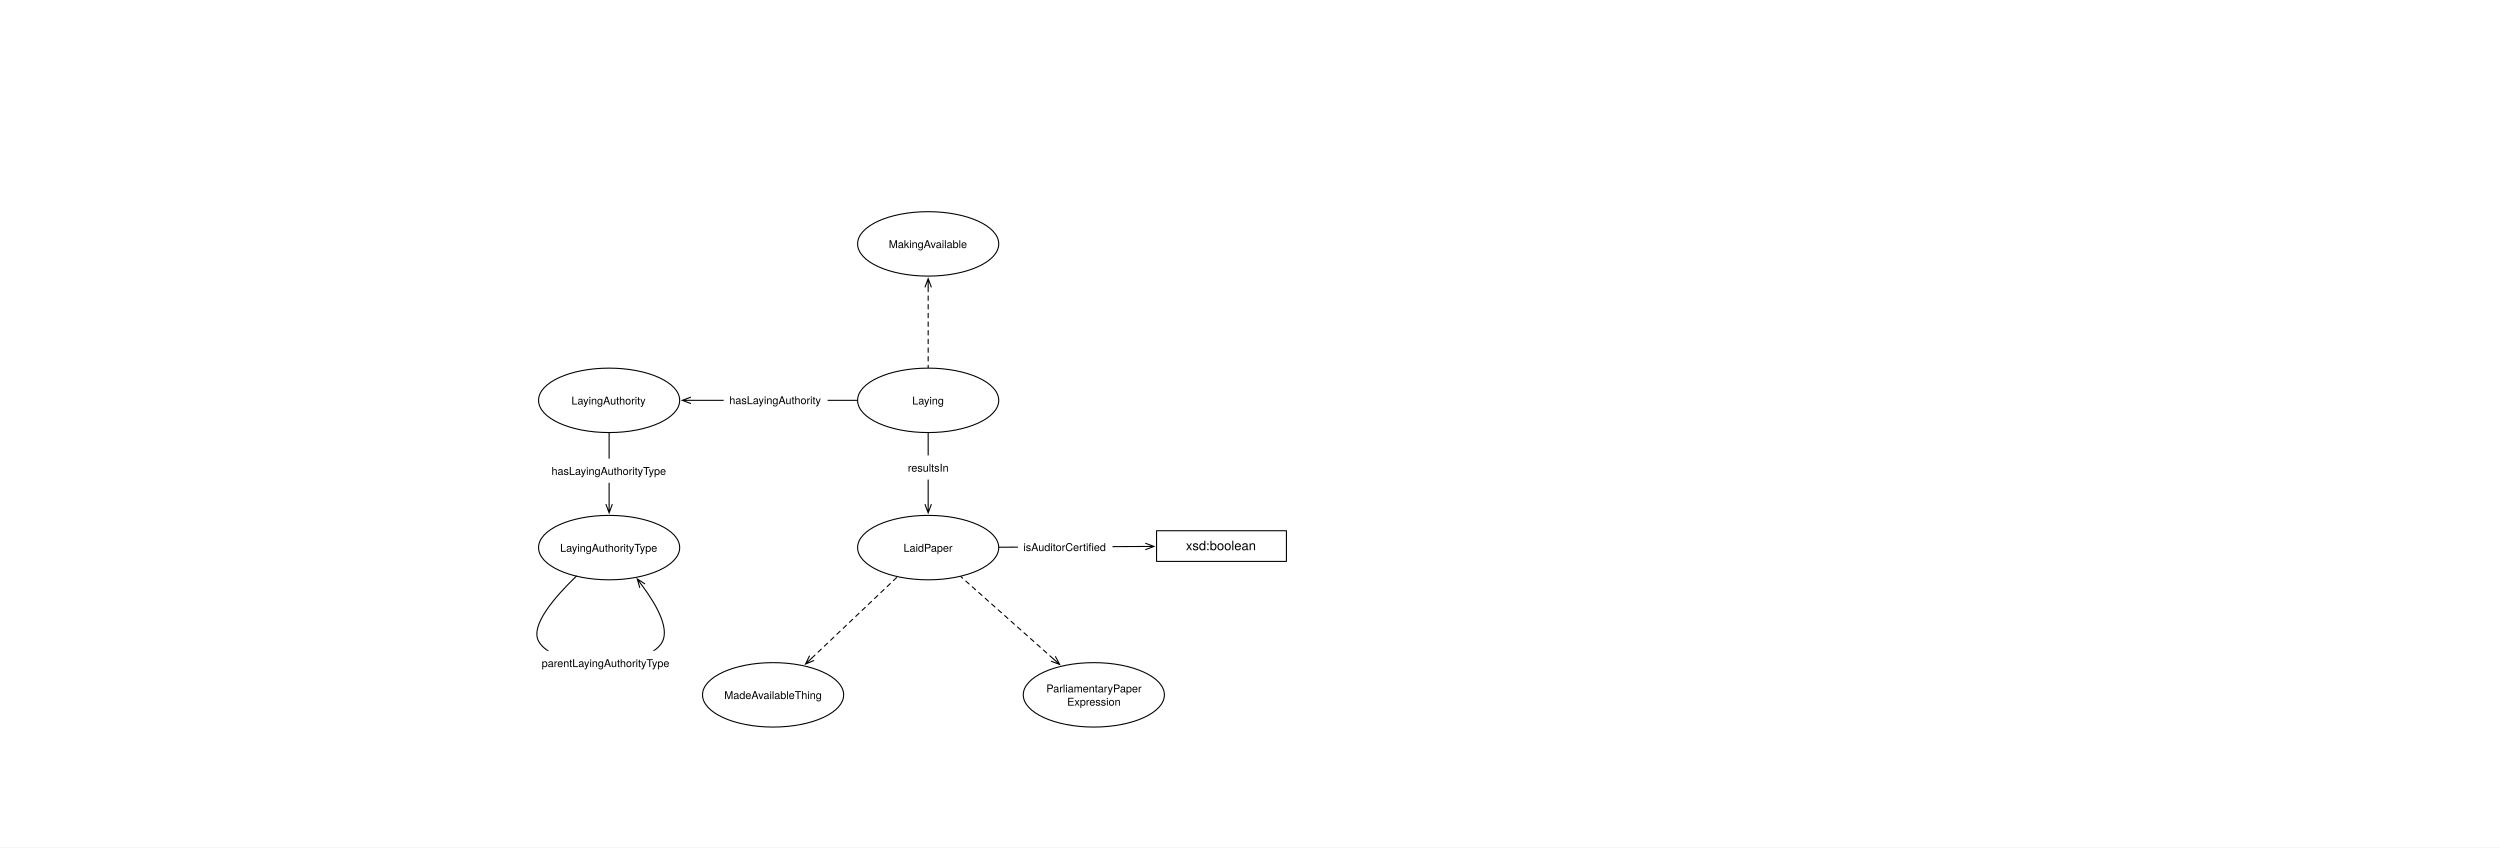
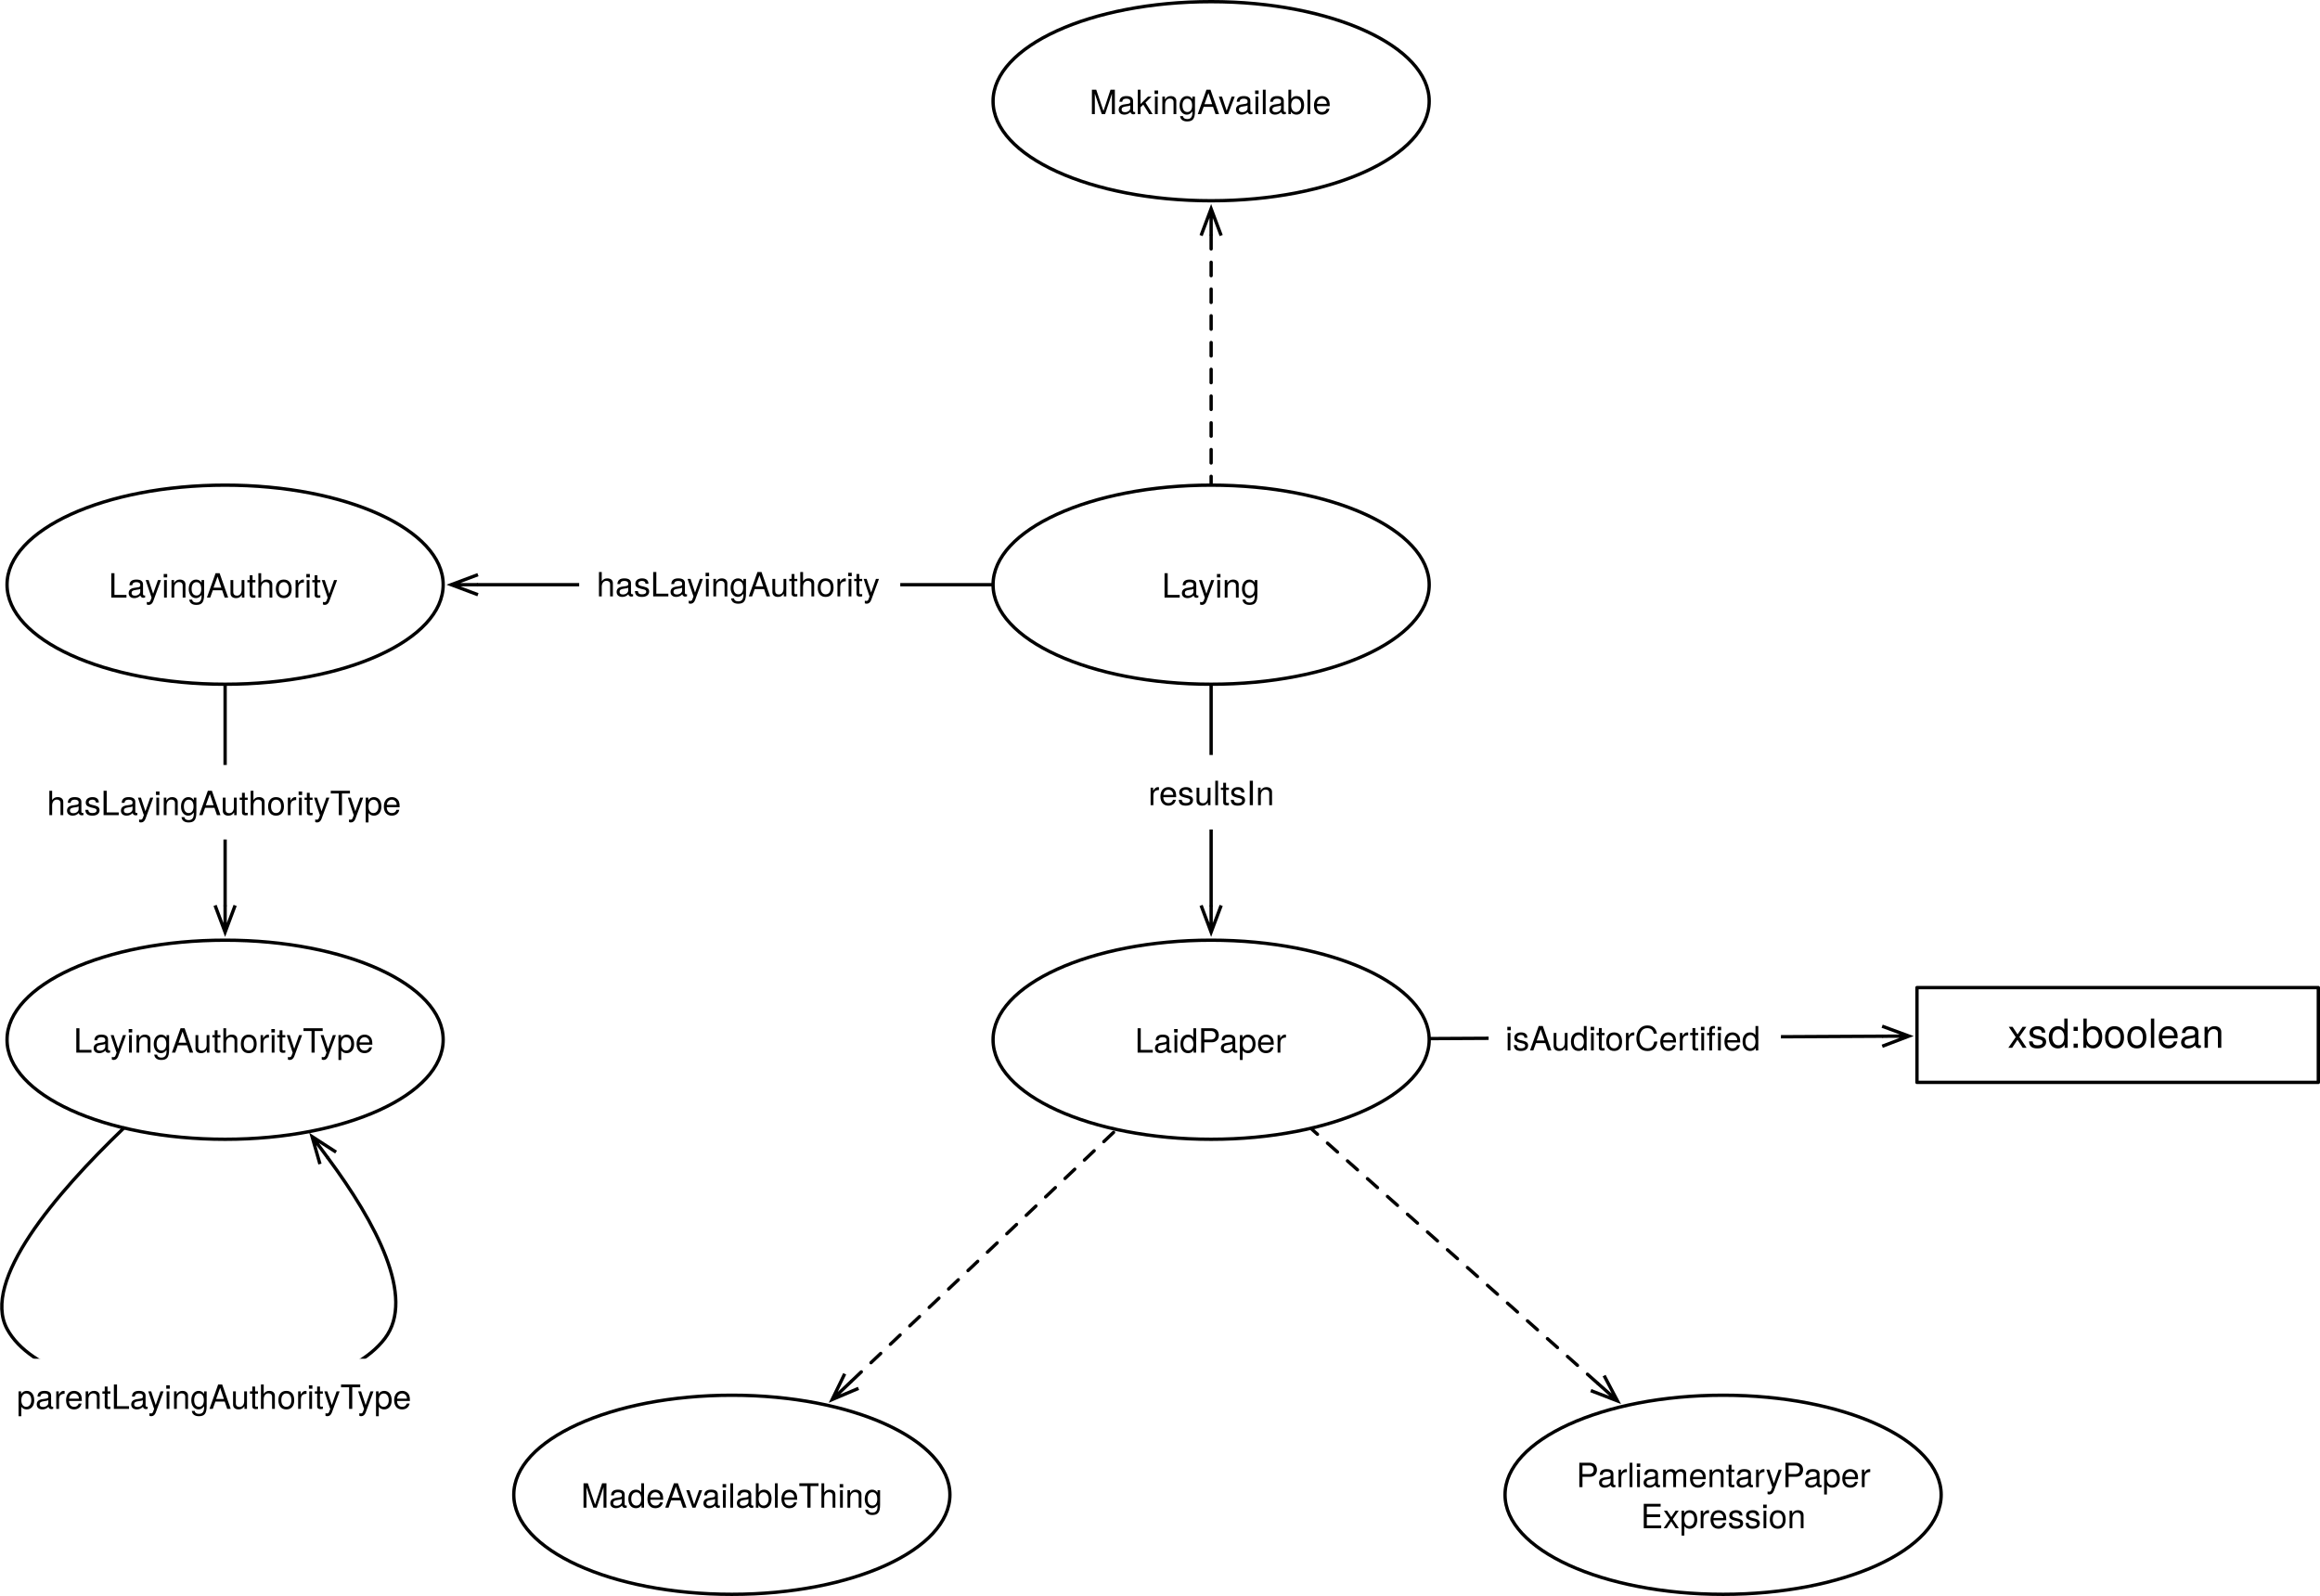
- <svg xmlns="http://www.w3.org/2000/svg" version="1.1" viewBox="0 0 2310 783" width="2310" height="783">
+ <svg xmlns="http://www.w3.org/2000/svg" version="1.1" viewBox="495.521 195.091 693.64 477.22" width="693.64" height="477.22">
  <defs>
    <marker orient="auto" overflow="visible" markerUnits="strokeWidth" id="StickArrow_Marker" stroke-linejoin="miter" stroke-miterlimit="10" viewBox="-1 -4 10 8" markerWidth="10" markerHeight="8" color="black">
      <g>
        <path d="M 8 0 L 0 0 M 0 -3 L 8 0 L 0 3" fill="none" stroke="currentColor" stroke-width="1" />
      </g>
    </marker>
    <marker orient="auto" overflow="visible" markerUnits="strokeWidth" id="StickArrow_Marker_2" stroke-linejoin="miter" stroke-miterlimit="10" viewBox="-9 -4 10 8" markerWidth="10" markerHeight="8" color="black">
      <g>
        <path d="M -8 0 L 0 0 M 0 3 L -8 0 L 0 -3" fill="none" stroke="currentColor" stroke-width="1" />
      </g>
    </marker>
  </defs>
  <g id="Canvas_1" stroke-dasharray="none" stroke="none" fill="none" fill-opacity="1" stroke-opacity="1">
-     <rect fill="white" x="0" y="0" width="2310" height="783" />
+     <rect fill="white" x="495.521" y="195.091" width="693.64" height="477.22" />
    <g id="Canvas_1_Layer_1">
      <g id="Graphic_949">
        <ellipse cx="857.628" cy="505.984" rx="65.197" ry="29.764" fill="white" />
        <ellipse cx="857.628" cy="505.984" rx="65.197" ry="29.764" stroke="black" stroke-linecap="round" stroke-linejoin="round" stroke-width="1" />
        <text transform="translate(810.4707 499.8442)" fill="black">
          <tspan font-family="Helvetica Neue" font-size="10" fill="black" x="24.377" y="10">LaidPaper</tspan>
        </text>
      </g>
      <g id="Line_968">
        <line x1="857.628" y1="400.185" x2="857.628" y2="465.82" marker-end="url(#StickArrow_Marker)" stroke="black" stroke-linecap="round" stroke-linejoin="round" stroke-width="1" />
      </g>
      <g id="Graphic_969">
        <rect x="833.828" y="420.841" width="47.6" height="22.28" fill="white" />
        <text transform="translate(838.8281 425.8407)" fill="black">
          <tspan font-family="Helvetica Neue" font-size="10" fill="black" x="0" y="10">resultsIn</tspan>
        </text>
      </g>
      <g id="Graphic_971">
        <ellipse cx="857.628" cy="369.921" rx="65.197" ry="29.764" fill="white" />
        <ellipse cx="857.628" cy="369.921" rx="65.197" ry="29.764" stroke="black" stroke-linecap="round" stroke-linejoin="round" stroke-width="1" />
        <text transform="translate(810.4707 363.7813)" fill="black">
          <tspan font-family="Helvetica Neue" font-size="10" fill="black" x="32.432" y="10">Laying</tspan>
        </text>
      </g>
      <g id="Graphic_1042">
        <ellipse cx="1010.699" cy="642.047" rx="65.197" ry="29.764" fill="white" />
        <ellipse cx="1010.699" cy="642.047" rx="65.197" ry="29.764" stroke="black" stroke-linecap="round" stroke-linejoin="round" stroke-width="1" />
        <text transform="translate(963.5415 629.7672)" fill="black">
          <tspan font-family="Helvetica Neue" font-size="10" fill="black" x="3.267" y="10">ParliamentaryPaper</tspan>
          <tspan font-family="Helvetica Neue" font-size="10" fill="black" x="22.527" y="22.28">Expression</tspan>
        </text>
      </g>
      <g id="Line_1043">
        <line x1="973.132" y1="608.655" x2="887.795" y2="532.8" marker-start="url(#StickArrow_Marker_2)" stroke="black" stroke-linecap="round" stroke-linejoin="round" stroke-dasharray="4.0,4.0" stroke-width="1" />
      </g>
      <g id="Graphic_1050">
        <ellipse cx="562.825" cy="369.921" rx="65.197" ry="29.764" fill="white" />
        <ellipse cx="562.825" cy="369.921" rx="65.197" ry="29.764" stroke="black" stroke-linecap="round" stroke-linejoin="round" stroke-width="1" />
        <text transform="translate(515.6675 363.7813)" fill="black">
          <tspan font-family="Helvetica Neue" font-size="10" fill="black" x="12.337" y="10">LayingAuthority</tspan>
        </text>
      </g>
      <g id="Line_1052">
        <line x1="791.931" y1="369.921" x2="638.422" y2="369.921" marker-end="url(#StickArrow_Marker)" stroke="black" stroke-linecap="round" stroke-linejoin="round" stroke-width="1" />
      </g>
      <g id="Graphic_1051">
        <rect x="668.685" y="358.421" width="96" height="23" fill="white" />
        <text transform="translate(673.8996 363.4213)" fill="black">
          <tspan font-family="Helvetica Neue" font-size="10" fill="black" x="0" y="10">hasLayingAuthority</tspan>
        </text>
      </g>
      <g id="Graphic_1053">
        <ellipse cx="562.825" cy="505.984" rx="65.197" ry="29.764" fill="white" />
        <ellipse cx="562.825" cy="505.984" rx="65.197" ry="29.764" stroke="black" stroke-linecap="round" stroke-linejoin="round" stroke-width="1" />
        <text transform="translate(515.6675 499.8442)" fill="black">
          <tspan font-family="Helvetica Neue" font-size="10" fill="black" x="1.872" y="10">LayingAuthorityType</tspan>
        </text>
      </g>
      <g id="Line_1055">
        <line x1="562.825" y1="400.185" x2="562.825" y2="465.82" marker-end="url(#StickArrow_Marker)" stroke="black" stroke-linecap="round" stroke-linejoin="round" stroke-width="1" />
      </g>
      <g id="Graphic_1054">
        <rect x="504.575" y="423.828" width="116.5" height="22.28" fill="white" />
        <text transform="translate(509.575 428.8275)" fill="black">
          <tspan font-family="Helvetica Neue" font-size="10" fill="black" x="0" y="10">hasLayingAuthorityType</tspan>
        </text>
      </g>
      <g id="Graphic_1060">
        <ellipse cx="857.628" cy="225.354" rx="65.197" ry="29.764" fill="white" />
        <ellipse cx="857.628" cy="225.354" rx="65.197" ry="29.764" stroke="black" stroke-linecap="round" stroke-linejoin="round" stroke-width="1" />
        <text transform="translate(810.4707 219.2143)" fill="black">
          <tspan font-family="Helvetica Neue" font-size="10" fill="black" x="10.762" y="10">MakingAvailable</tspan>
        </text>
      </g>
      <g id="Line_1061">
        <line x1="857.628" y1="265.518" x2="857.628" y2="339.657" marker-start="url(#StickArrow_Marker_2)" stroke="black" stroke-linecap="round" stroke-linejoin="round" stroke-dasharray="4.0,4.0" stroke-width="1" />
      </g>
      <g id="Graphic_1062">
        <ellipse cx="714.331" cy="642.047" rx="65.197" ry="29.764" fill="white" />
        <ellipse cx="714.331" cy="642.047" rx="65.197" ry="29.764" stroke="black" stroke-linecap="round" stroke-linejoin="round" stroke-width="1" />
        <text transform="translate(667.1732 635.9072)" fill="black">
          <tspan font-family="Helvetica Neue" font-size="10" fill="black" x="2.057" y="10">MadeAvailableThing</tspan>
        </text>
      </g>
      <g id="Line_1063">
        <line x1="750.131" y1="608.054" x2="829.007" y2="533.16" marker-start="url(#StickArrow_Marker_2)" stroke="black" stroke-linecap="round" stroke-linejoin="round" stroke-dasharray="4.0,4.0" stroke-width="1" />
      </g>
      <g id="Line_1064">
        <path d="M 532.576 532.36 C 512.052 552.095 489.933 578.062 497.628 592.441 C 511.166 617.738 592.139 619.769 610.61 595.276 C 619.856 583.014 607.87 560.652 593.592 541.375" marker-end="url(#StickArrow_Marker)" stroke="black" stroke-linecap="round" stroke-linejoin="round" stroke-width="1" />
      </g>
      <g id="Graphic_1065">
        <rect x="495.521" y="601.37" width="129.1" height="22.28" fill="white" />
        <text transform="translate(500.521 606.3701)" fill="black">
          <tspan font-family="Helvetica Neue" font-size="10" fill="black" x="0" y="10">parentLayingAuthorityType</tspan>
        </text>
      </g>
      <g id="Line_1068">
        <line x1="923.321" y1="505.641" x2="1058.262" y2="504.935" marker-end="url(#StickArrow_Marker)" stroke="black" stroke-linecap="round" stroke-linejoin="round" stroke-width="1" />
      </g>
      <g id="Graphic_1067">
        <rect x="940.59" y="494.182" width="87.4" height="22.28" fill="white" />
        <text transform="translate(945.5895 499.1819)" fill="black">
          <tspan font-family="Helvetica Neue" font-size="10" fill="black" x="7247536e-19" y="10">isAuditorCertified</tspan>
        </text>
      </g>
      <g id="Graphic_1069">
        <rect x="1068.661" y="490.394" width="120" height="28.346" fill="white" />
        <rect x="1068.661" y="490.394" width="120" height="28.346" stroke="black" stroke-linecap="round" stroke-linejoin="round" stroke-width="1" />
        <text transform="translate(1073.661 497.3989)" fill="black">
          <tspan font-family="Helvetica Neue" font-size="12" fill="black" x="22.108" y="11">xsd:boolean</tspan>
        </text>
      </g>
    </g>
  </g>
</svg>
